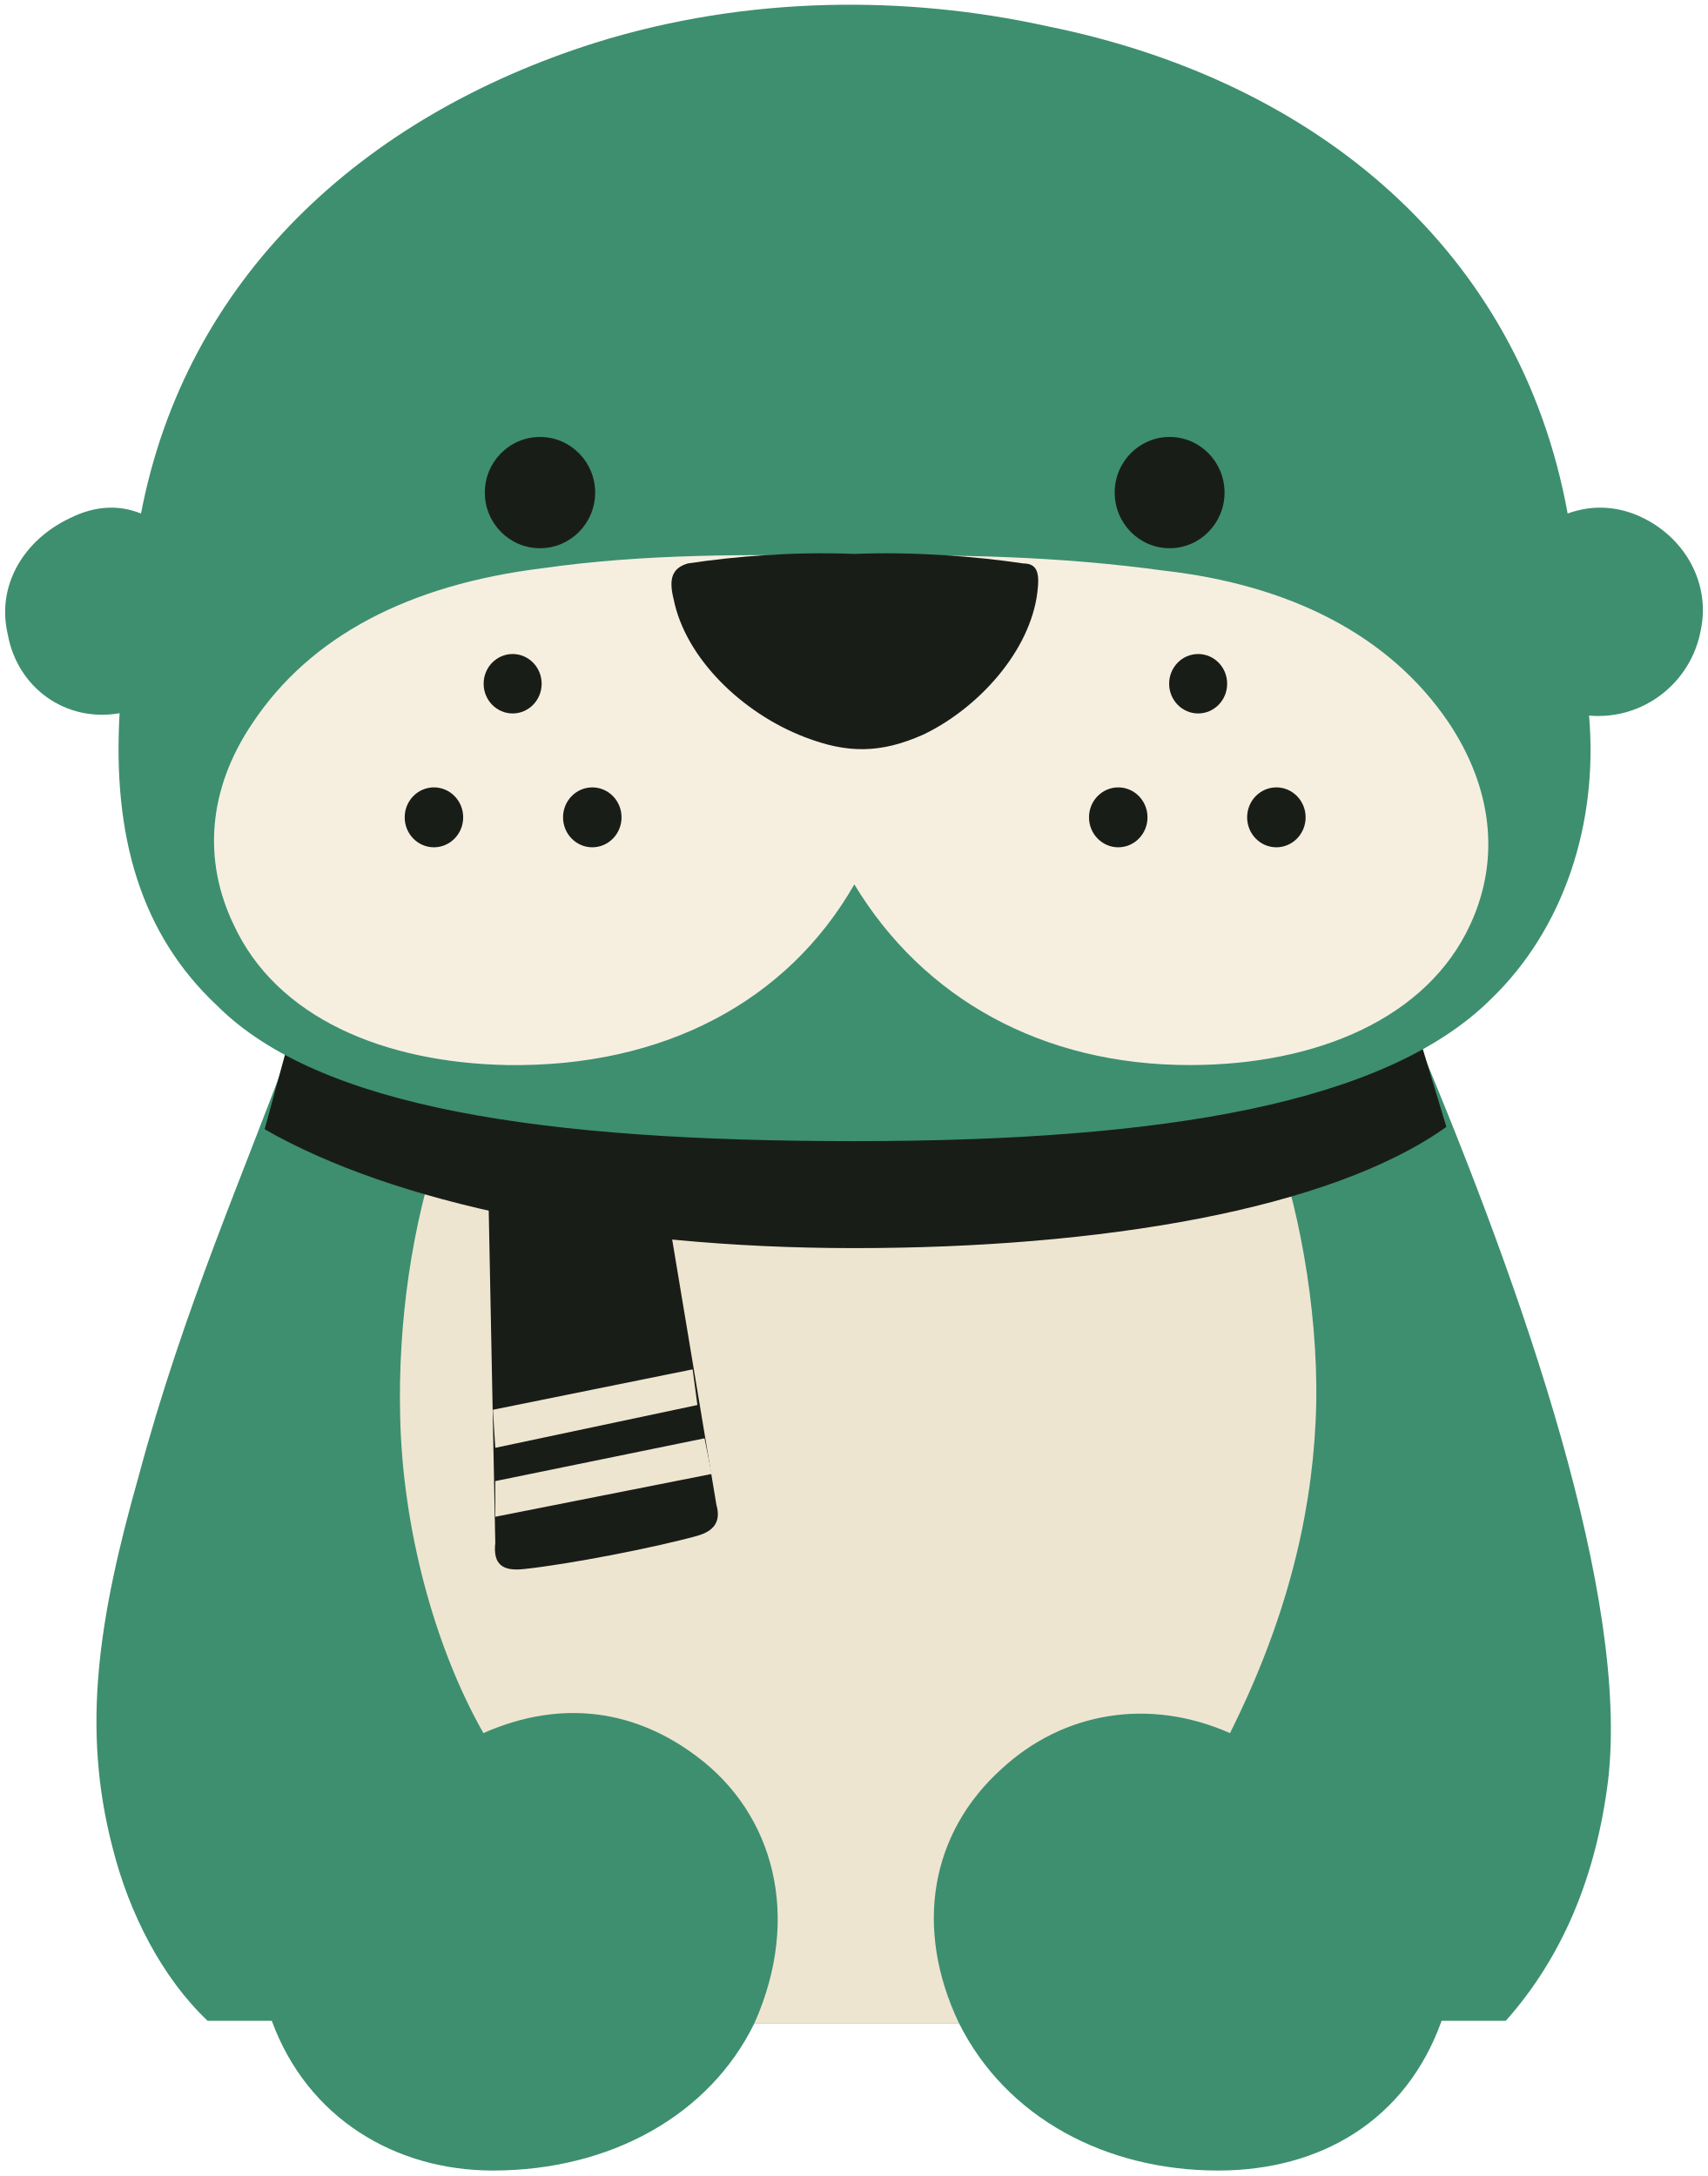
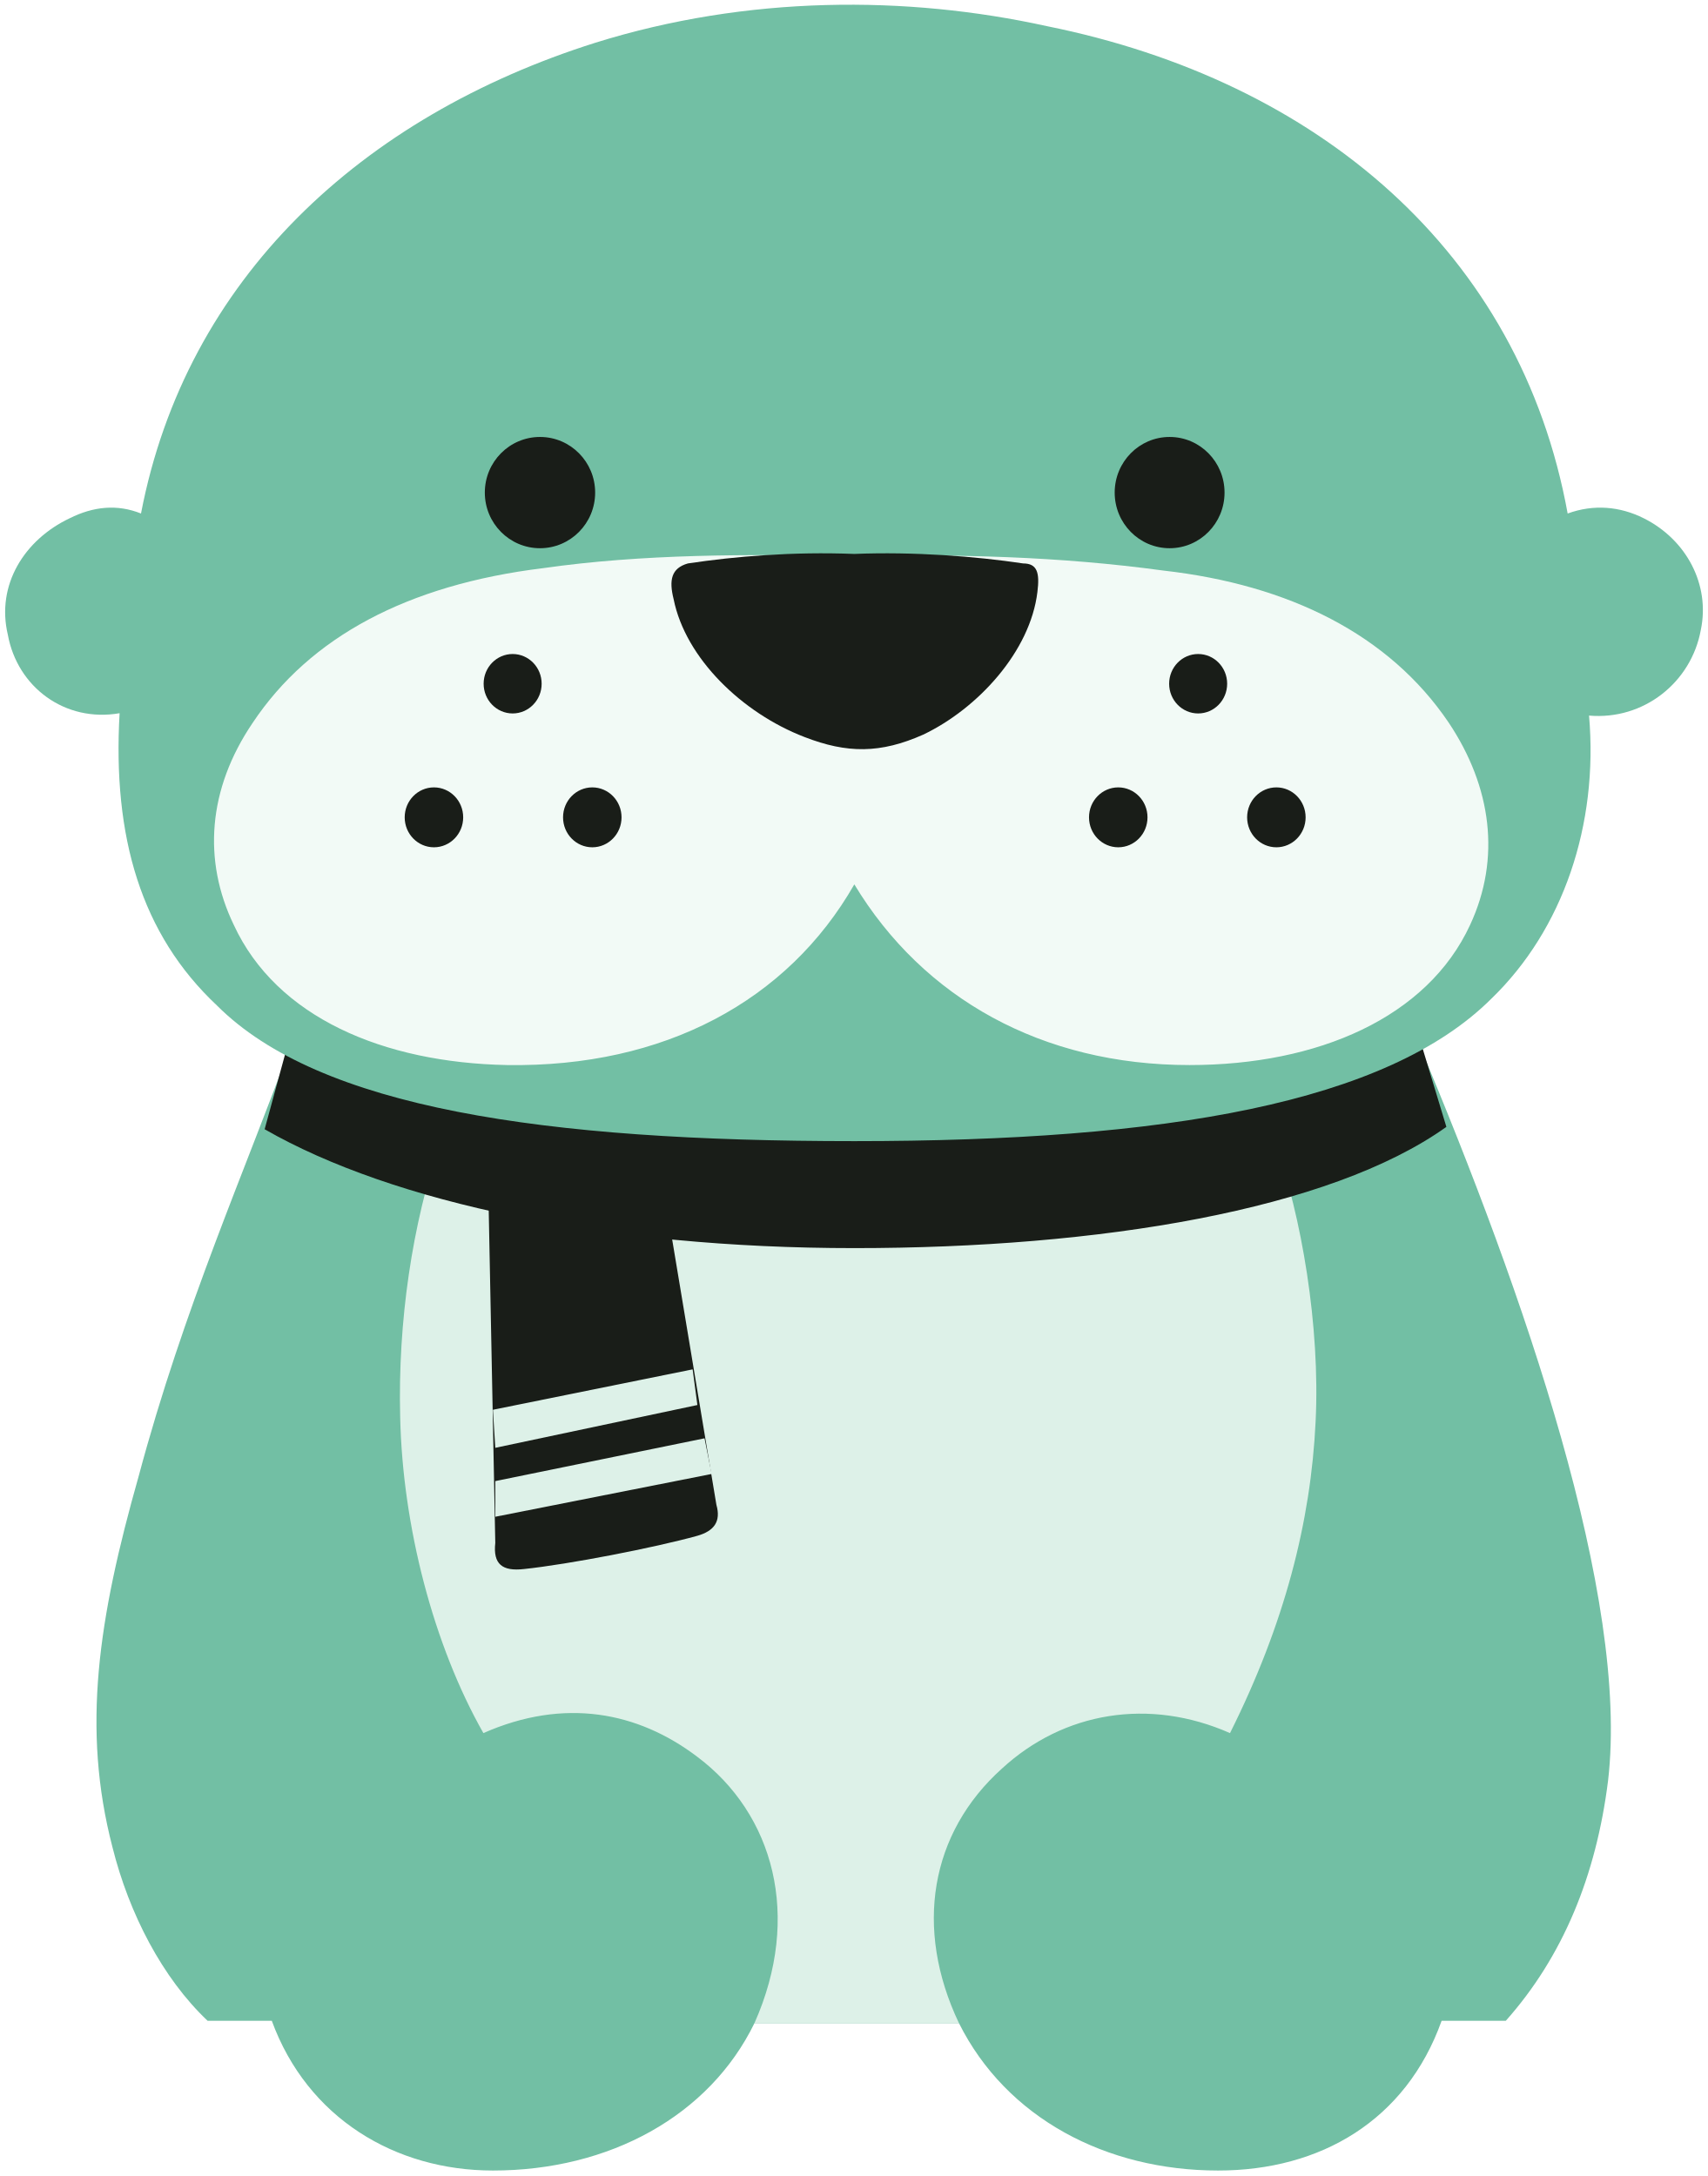
<svg xmlns="http://www.w3.org/2000/svg" viewBox="53.7 40 718.2 915.3">
  <g>
    <g>
-       <path d="m177 477c-20 55-46 113-65 184-17 60-24 106-11 156 7 28 21 55 40 73h27c15 41 52 63 93 63 49 0 91-23 110-62h86c20 40 62 62 109 62 43 0 79-21 94-63h27c24-27 38-61 43-101 9-77-35-204-80-311z" fill="#3D8F70" />
-       <path d="m239 520c-12 35-18 76-17 116 1 46 14 96 35 133 34-15 65-9 90 10 32 24 44 67 24 112h86c-19-40-12-80 18-107 26-24 62-30 96-15 23-46 34-89 36-131 2-40-6-87-17-117z" fill="#EEE5D0" />
+       <path d="m177 477c-20 55-46 113-65 184-17 60-24 106-11 156 7 28 21 55 40 73h27c15 41 52 63 93 63 49 0 91-23 110-62h86c20 40 62 62 109 62 43 0 79-21 94-63h27c24-27 38-61 43-101 9-77-35-204-80-311z" fill="#72BFA4" />
+       <path d="m239 520c-12 35-18 76-17 116 1 46 14 96 35 133 34-15 65-9 90 10 32 24 44 67 24 112h86c-19-40-12-80 18-107 26-24 62-30 96-15 23-46 34-89 36-131 2-40-6-87-17-117z" fill="#DDF1E8" />
    </g>
    <g>
      <path d="m259 537 74 4 22 132c2 7-1 11-8 13-18 5-54 12-73 14-9 1-13-2-12-11z" fill="#191D18" />
-       <path d="m261 633 84-17 2 15-85 18z" fill="#EEE5D0" />
-       <path d="m262 663 88-18 3 15-91 18z" fill="#EEE5D0" />
+       <path d="m261 633 84-17 2 15-85 18z" fill="#DDF1E8" />
+       <path d="m262 663 88-18 3 15-91 18z" fill="#DDF1E8" />
      <path d="m174 482c62 20 142 28 238 28 98 0 183-10 240-29l10 33c-49 35-146 51-249 51-104 0-194-19-248-50z" fill="#191D18" />
    </g>
    <g>
-       <path d="m113 256c19-99 93-167 191-198 64-20 131-20 190-7 114 23 199 95 219 205 11-4 22-3 32 2 18 9 28 28 24 47-4 22-24 38-47 36 4 46-11 90-41 119-44 44-137 60-268 60s-225-14-268-57c-32-30-44-71-41-123-23 4-43-11-47-33-5-21 7-40 26-49 10-5 20-6 30-2z" fill="#3D8F70" />
-       <path d="m413 274c-45-1-89-1-131 5-57 7-98 29-122 65-19 28-21 58-8 85 18 39 63 58 115 59 66 1 118-27 146-76 29 48 79 76 141 76 54 0 100-20 118-59 13-28 9-58-9-85-25-37-67-58-120-64-44-6-87-7-130-6z" fill="#F6EFE0" />
+       <path d="m113 256c19-99 93-167 191-198 64-20 131-20 190-7 114 23 199 95 219 205 11-4 22-3 32 2 18 9 28 28 24 47-4 22-24 38-47 36 4 46-11 90-41 119-44 44-137 60-268 60s-225-14-268-57c-32-30-44-71-41-123-23 4-43-11-47-33-5-21 7-40 26-49 10-5 20-6 30-2z" fill="#72BFA4" />
+       <path d="m413 274c-45-1-89-1-131 5-57 7-98 29-122 65-19 28-21 58-8 85 18 39 63 58 115 59 66 1 118-27 146-76 29 48 79 76 141 76 54 0 100-20 118-59 13-28 9-58-9-85-25-37-67-58-120-64-44-6-87-7-130-6z" fill="#F2FAF6" />
      <g>
        <ellipse cx="280.8" cy="247.2" rx="23.2" ry="23.4" fill="#191D18" />
        <ellipse cx="545.6" cy="247.2" rx="23.1" ry="23.4" fill="#191D18" />
      </g>
      <path d="m343 277c20-3 44-5 70-4 25-1 51 1 71 4 6 0 7 4 6 12-3 25-25 49-48 60-18 8-32 8-50 1-26-10-50-33-55-58-2-8-1-13 6-15z" fill="#191D18" />
      <g>
        <ellipse cx="269.3" cy="327.6" rx="12.2" ry="12.5" fill="#191D18" />
        <ellipse cx="236.2" cy="383.8" rx="12.3" ry="12.6" fill="#191D18" />
        <ellipse cx="302.8" cy="383.8" rx="12.3" ry="12.6" fill="#191D18" />
        <ellipse cx="557.6" cy="327.6" rx="12.2" ry="12.5" fill="#191D18" />
        <ellipse cx="524" cy="383.8" rx="12.3" ry="12.6" fill="#191D18" />
        <ellipse cx="590.5" cy="383.8" rx="12.3" ry="12.6" fill="#191D18" />
      </g>
    </g>
  </g>
</svg>
